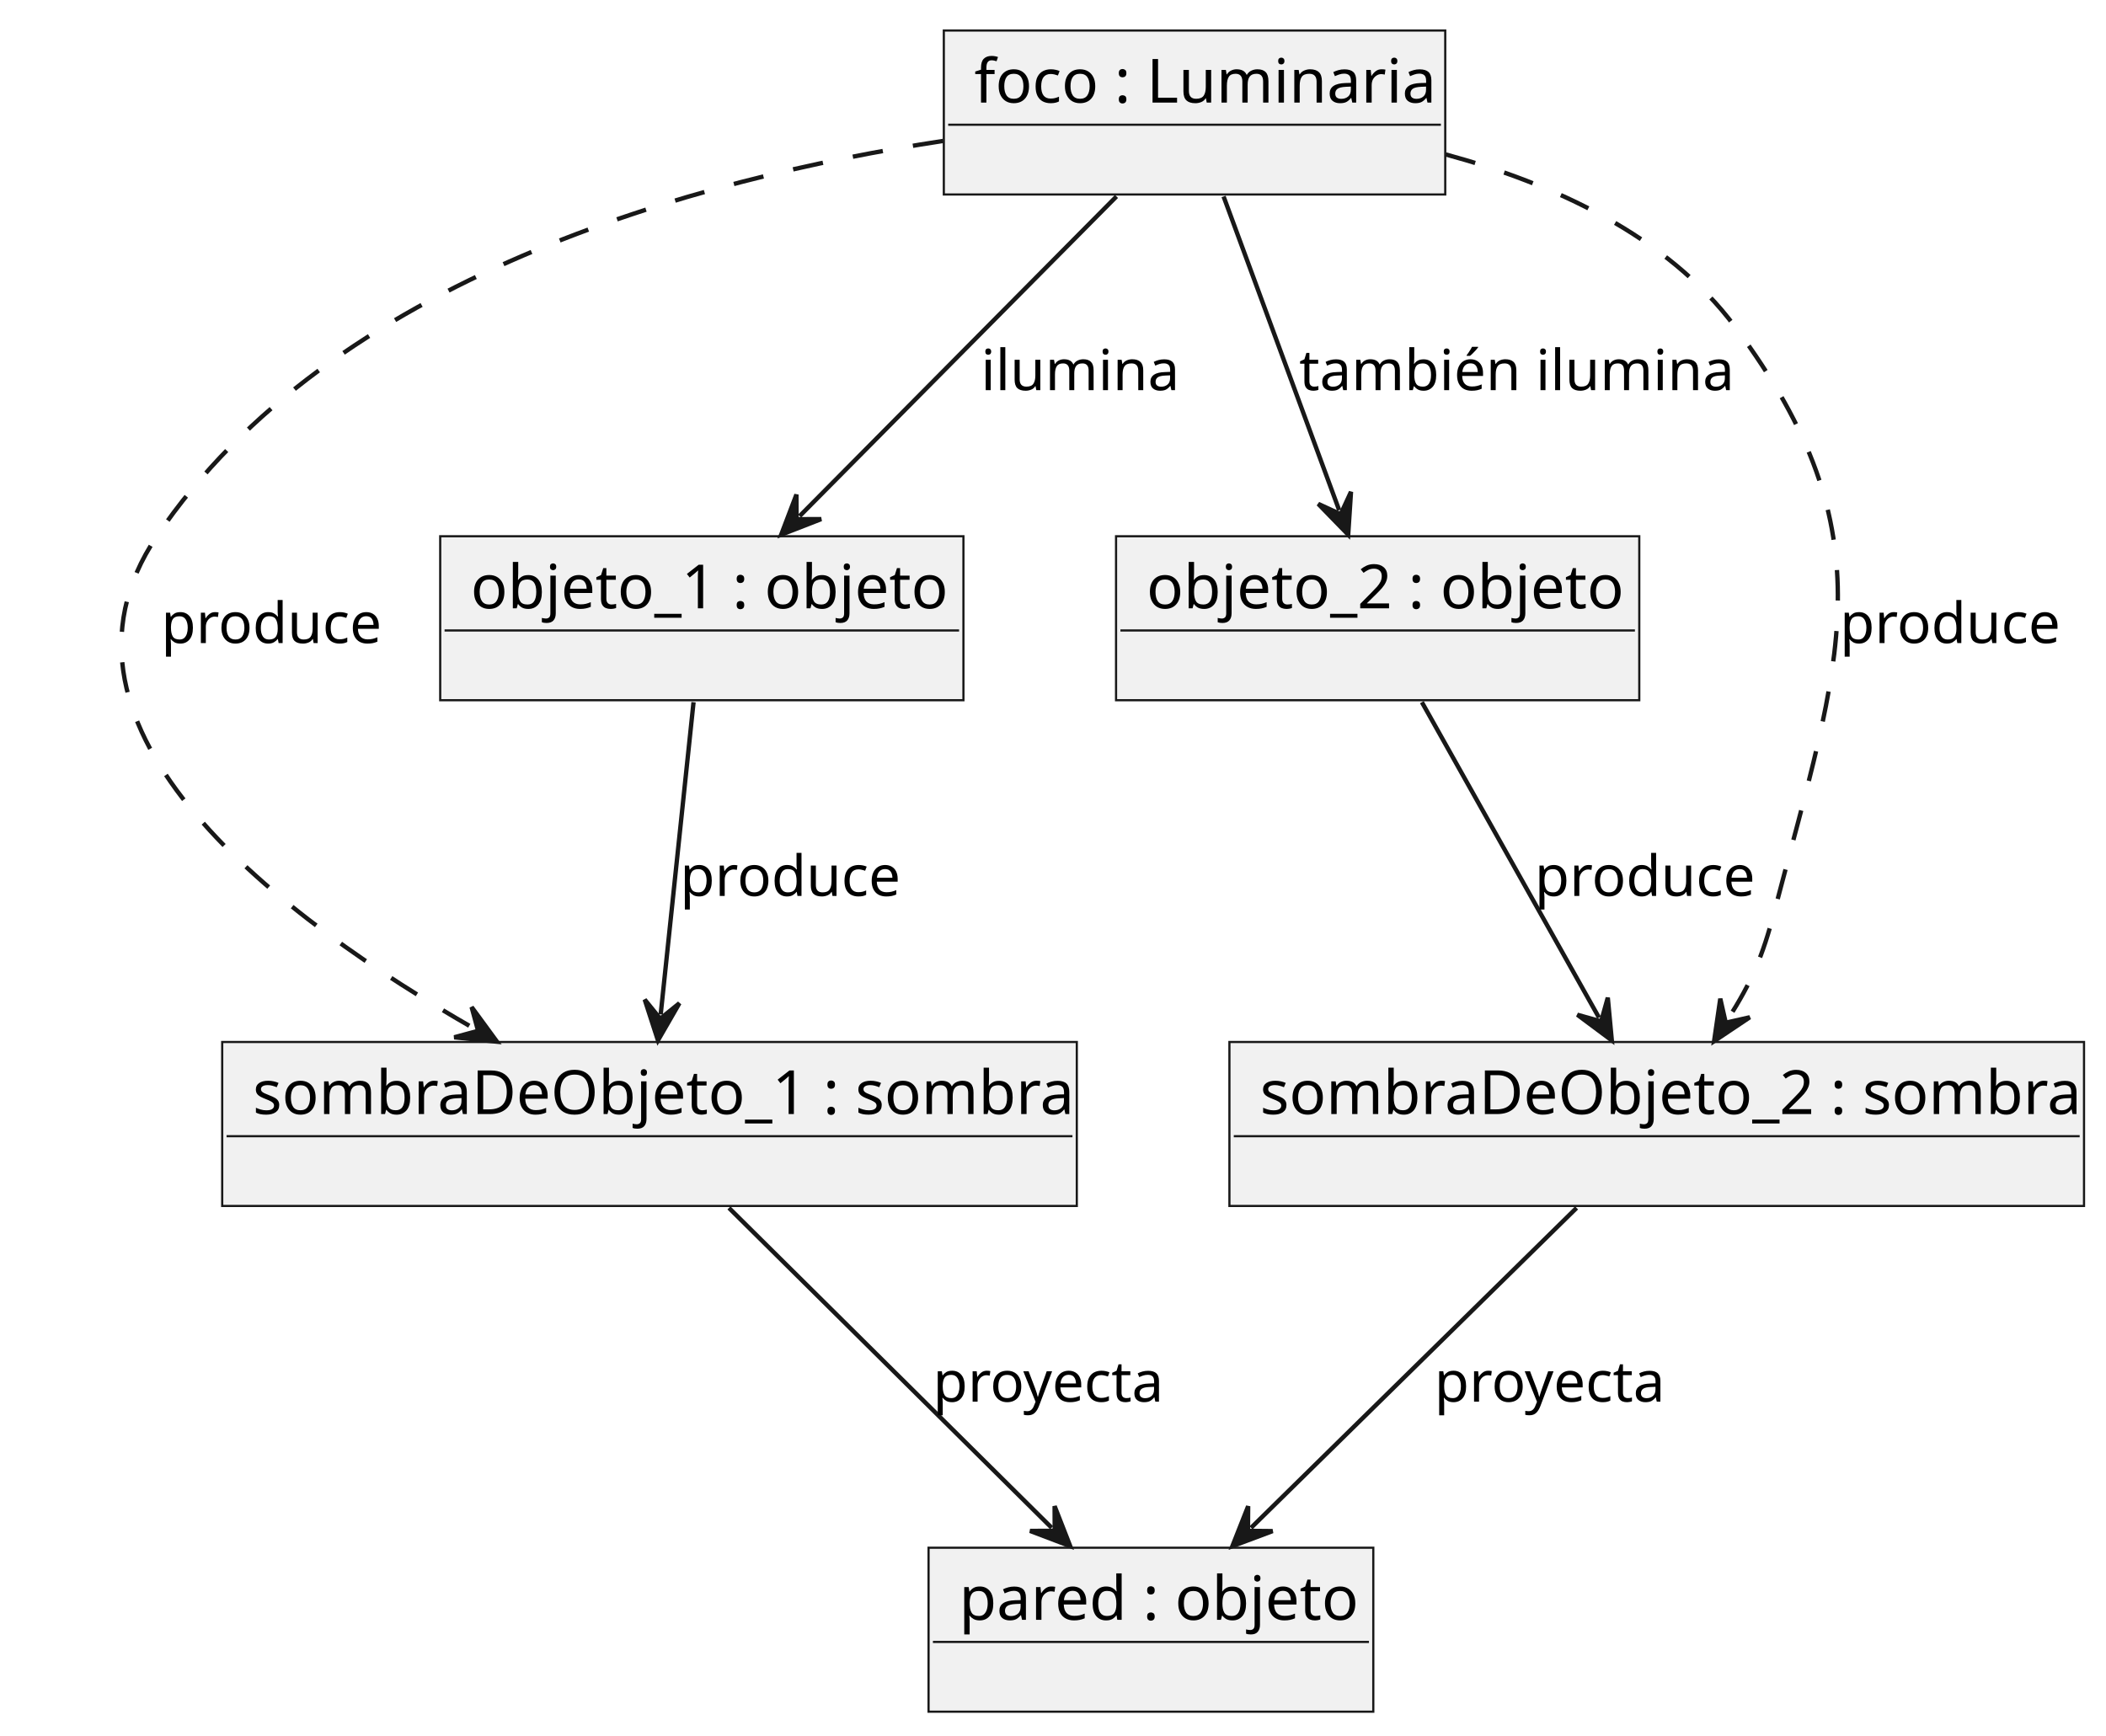
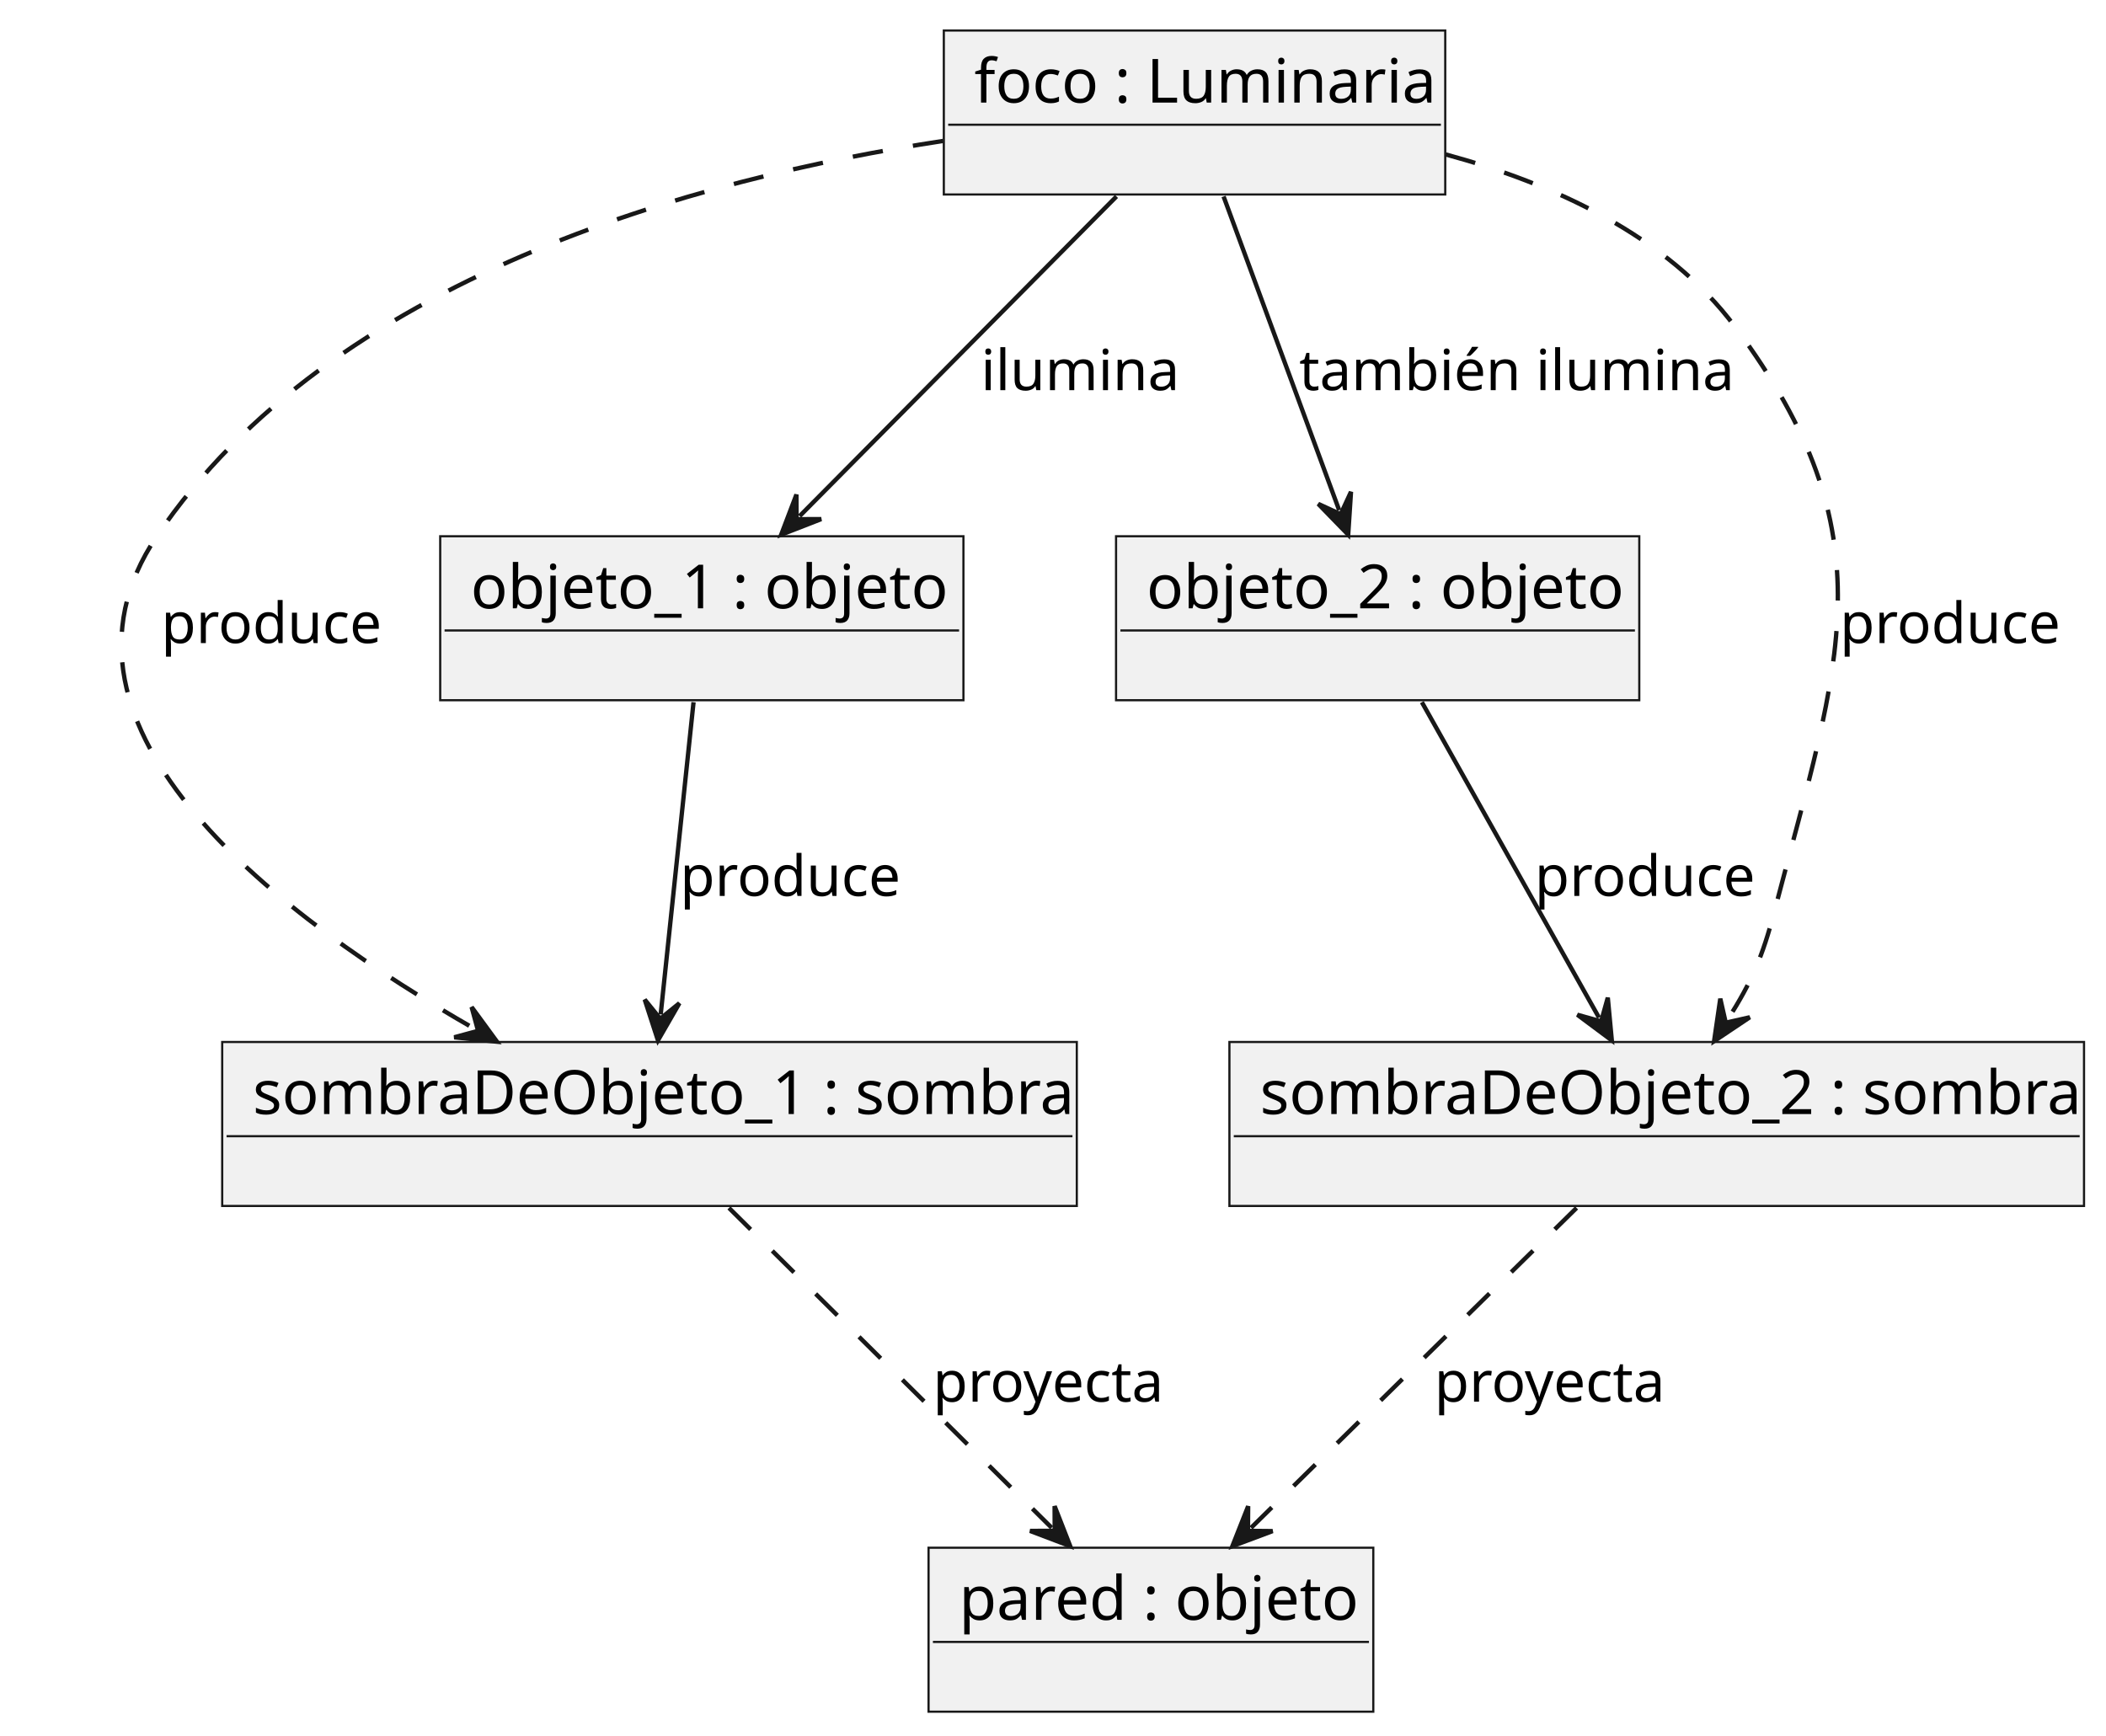
<svg xmlns="http://www.w3.org/2000/svg" contentStyleType="text/css" height="398px" preserveAspectRatio="none" style="width:483px;height:398px;background:#FFFFFF;" version="1.1" viewBox="0 0 483 398" width="483px" zoomAndPan="magnify">
  <defs />
  <g>
    <g id="elem_F">
      <rect fill="#F1F1F1" height="37.609" style="stroke:#181818;stroke-width:0.5;" width="115" x="216.46" y="7" />
      <text fill="#000000" font-family="sans-serif" font-size="14" lengthAdjust="spacing" textLength="101" x="223.46" y="23.533">foco : Luminaria</text>
      <line style="stroke:#181818;stroke-width:0.5;" x1="217.46" x2="330.46" y1="28.609" y2="28.609" />
    </g>
    <g id="elem_O1">
      <rect fill="#F1F1F1" height="37.609" style="stroke:#181818;stroke-width:0.5;" width="120" x="100.96" y="123" />
      <text fill="#000000" font-family="sans-serif" font-size="14" lengthAdjust="spacing" textLength="106" x="107.96" y="139.533">objeto_1 : objeto</text>
      <line style="stroke:#181818;stroke-width:0.5;" x1="101.96" x2="219.96" y1="144.609" y2="144.609" />
    </g>
    <g id="elem_O2">
      <rect fill="#F1F1F1" height="37.609" style="stroke:#181818;stroke-width:0.5;" width="120" x="255.96" y="123" />
      <text fill="#000000" font-family="sans-serif" font-size="14" lengthAdjust="spacing" textLength="106" x="262.96" y="139.533">objeto_2 : objeto</text>
      <line style="stroke:#181818;stroke-width:0.5;" x1="256.96" x2="374.96" y1="144.609" y2="144.609" />
    </g>
    <g id="elem_S1">
      <rect fill="#F1F1F1" height="37.609" style="stroke:#181818;stroke-width:0.5;" width="196" x="50.96" y="239" />
      <text fill="#000000" font-family="sans-serif" font-size="14" lengthAdjust="spacing" textLength="182" x="57.96" y="255.533">sombraDeObjeto_1 : sombra</text>
      <line style="stroke:#181818;stroke-width:0.5;" x1="51.96" x2="245.96" y1="260.609" y2="260.609" />
    </g>
    <g id="elem_S2">
      <rect fill="#F1F1F1" height="37.609" style="stroke:#181818;stroke-width:0.5;" width="196" x="281.96" y="239" />
      <text fill="#000000" font-family="sans-serif" font-size="14" lengthAdjust="spacing" textLength="182" x="288.96" y="255.533">sombraDeObjeto_2 : sombra</text>
      <line style="stroke:#181818;stroke-width:0.5;" x1="282.96" x2="476.96" y1="260.609" y2="260.609" />
    </g>
    <g id="elem_W">
      <rect fill="#F1F1F1" height="37.609" style="stroke:#181818;stroke-width:0.5;" width="102" x="212.96" y="355" />
      <text fill="#000000" font-family="sans-serif" font-size="14" lengthAdjust="spacing" textLength="88" x="219.96" y="371.533">pared : objeto</text>
      <line style="stroke:#181818;stroke-width:0.5;" x1="213.96" x2="313.96" y1="376.609" y2="376.609" />
    </g>
    <g id="link_F_O1">
      <path codeLine="8" d="M256.06,45.06 C235.02,66.28 204.545,97.039 183.385,118.379 " fill="none" id="F-to-O1" style="stroke:#181818;stroke-width:1.0;" />
      <polygon fill="#181818" points="179.16,122.64,188.337,119.066,182.68,119.09,182.657,113.433,179.16,122.64" style="stroke:#181818;stroke-width:1.0;" />
      <text fill="#000000" font-family="sans-serif" font-size="13" lengthAdjust="spacing" textLength="41" x="224.96" y="89.495">ilumina</text>
    </g>
    <g id="link_F_O2">
      <path codeLine="9" d="M280.62,45.06 C288.44,66.28 299.266,95.67 307.126,117.01 " fill="none" id="F-to-O2" style="stroke:#181818;stroke-width:1.0;" />
      <polygon fill="#181818" points="309.2,122.64,309.843,112.812,307.472,117.948,302.336,115.577,309.2,122.64" style="stroke:#181818;stroke-width:1.0;" />
      <text fill="#000000" font-family="sans-serif" font-size="13" lengthAdjust="spacing" textLength="91" x="297.96" y="89.495">también ilumina</text>
    </g>
    <g id="link_F_S1">
      <path codeLine="10" d="M216.28,32.33 C159.62,40.97 76.03,63.64 35.96,123 C6,167.39 65.445,211.095 108.775,235.945 " fill="none" id="F-to-S1" style="stroke:#181818;stroke-width:1.0;stroke-dasharray:7.0,7.0;" />
      <polygon fill="#181818" points="113.98,238.93,108.163,230.983,109.643,236.442,104.183,237.922,113.98,238.93" style="stroke:#181818;stroke-width:1.0;" />
      <text fill="#000000" font-family="sans-serif" font-size="13" lengthAdjust="spacing" textLength="46" x="36.96" y="147.495">produce</text>
    </g>
    <g id="link_F_S2">
      <path codeLine="11" d="M331.6,35.43 C355.95,42.05 382.26,53.88 397.96,75 C433.58,122.9 422.09,151.26 406.96,209 C404.2,219.54 401.742,225.146 396.322,233.736 " fill="none" id="F-to-S2" style="stroke:#181818;stroke-width:1.0;stroke-dasharray:7.0,7.0;" />
      <polygon fill="#181818" points="393.12,238.81,401.305,233.333,395.788,234.581,394.54,229.064,393.12,238.81" style="stroke:#181818;stroke-width:1.0;" />
      <text fill="#000000" font-family="sans-serif" font-size="13" lengthAdjust="spacing" textLength="46" x="421.96" y="147.495">produce</text>
    </g>
    <g id="link_O1_S1">
      <path codeLine="12" d="M159.06,161.06 C156.83,182.28 153.766,211.333 151.526,232.673 " fill="none" id="O1-to-S1" style="stroke:#181818;stroke-width:1.0;" />
      <polygon fill="#181818" points="150.9,238.64,155.818,230.107,151.422,233.667,147.861,229.272,150.9,238.64" style="stroke:#181818;stroke-width:1.0;" />
      <text fill="#000000" font-family="sans-serif" font-size="13" lengthAdjust="spacing" textLength="46" x="155.96" y="205.495">produce</text>
    </g>
    <g id="link_O2_S2">
      <path codeLine="13" d="M326.1,161.06 C338.02,182.28 354.731,212.069 366.721,233.409 " fill="none" id="O2-to-S2" style="stroke:#181818;stroke-width:1.0;" />
      <polygon fill="#181818" points="369.66,238.64,368.739,228.834,367.211,234.281,361.764,232.753,369.66,238.64" style="stroke:#181818;stroke-width:1.0;" />
      <text fill="#000000" font-family="sans-serif" font-size="13" lengthAdjust="spacing" textLength="46" x="351.96" y="205.495">produce</text>
    </g>
    <g id="link_S1_W">
-       <path codeLine="14" d="M167.18,277.06 C188.59,298.28 219.648,329.077 241.188,350.417 " fill="none" id="S1-to-W" style="stroke:#181818;stroke-width:1.0;" />
+       <path codeLine="14" d="M167.18,277.06 C188.59,298.28 219.648,329.077 241.188,350.417 " fill="none" id="S1-to-W" style="stroke:#181818;stroke-width:1.0;stroke-dasharray:7.0,7.0;" />
      <polygon fill="#181818" points="245.45,354.64,241.872,345.464,241.898,351.121,236.241,351.147,245.45,354.64" style="stroke:#181818;stroke-width:1.0;" />
      <text fill="#000000" font-family="sans-serif" font-size="13" lengthAdjust="spacing" textLength="50" x="213.96" y="321.495">proyecta</text>
    </g>
    <g id="link_S2_W">
-       <path codeLine="15" d="M361.58,277.06 C339.99,298.28 308.64,329.095 286.92,350.435 " fill="none" id="S2-to-W" style="stroke:#181818;stroke-width:1.0;" />
+       <path codeLine="15" d="M361.58,277.06 C339.99,298.28 308.64,329.095 286.92,350.435 " fill="none" id="S2-to-W" style="stroke:#181818;stroke-width:1.0;stroke-dasharray:7.0,7.0;" />
      <polygon fill="#181818" points="282.64,354.64,291.863,351.186,286.207,351.136,286.257,345.479,282.64,354.64" style="stroke:#181818;stroke-width:1.0;" />
      <text fill="#000000" font-family="sans-serif" font-size="13" lengthAdjust="spacing" textLength="50" x="328.96" y="321.495">proyecta</text>
    </g>
  </g>
</svg>
